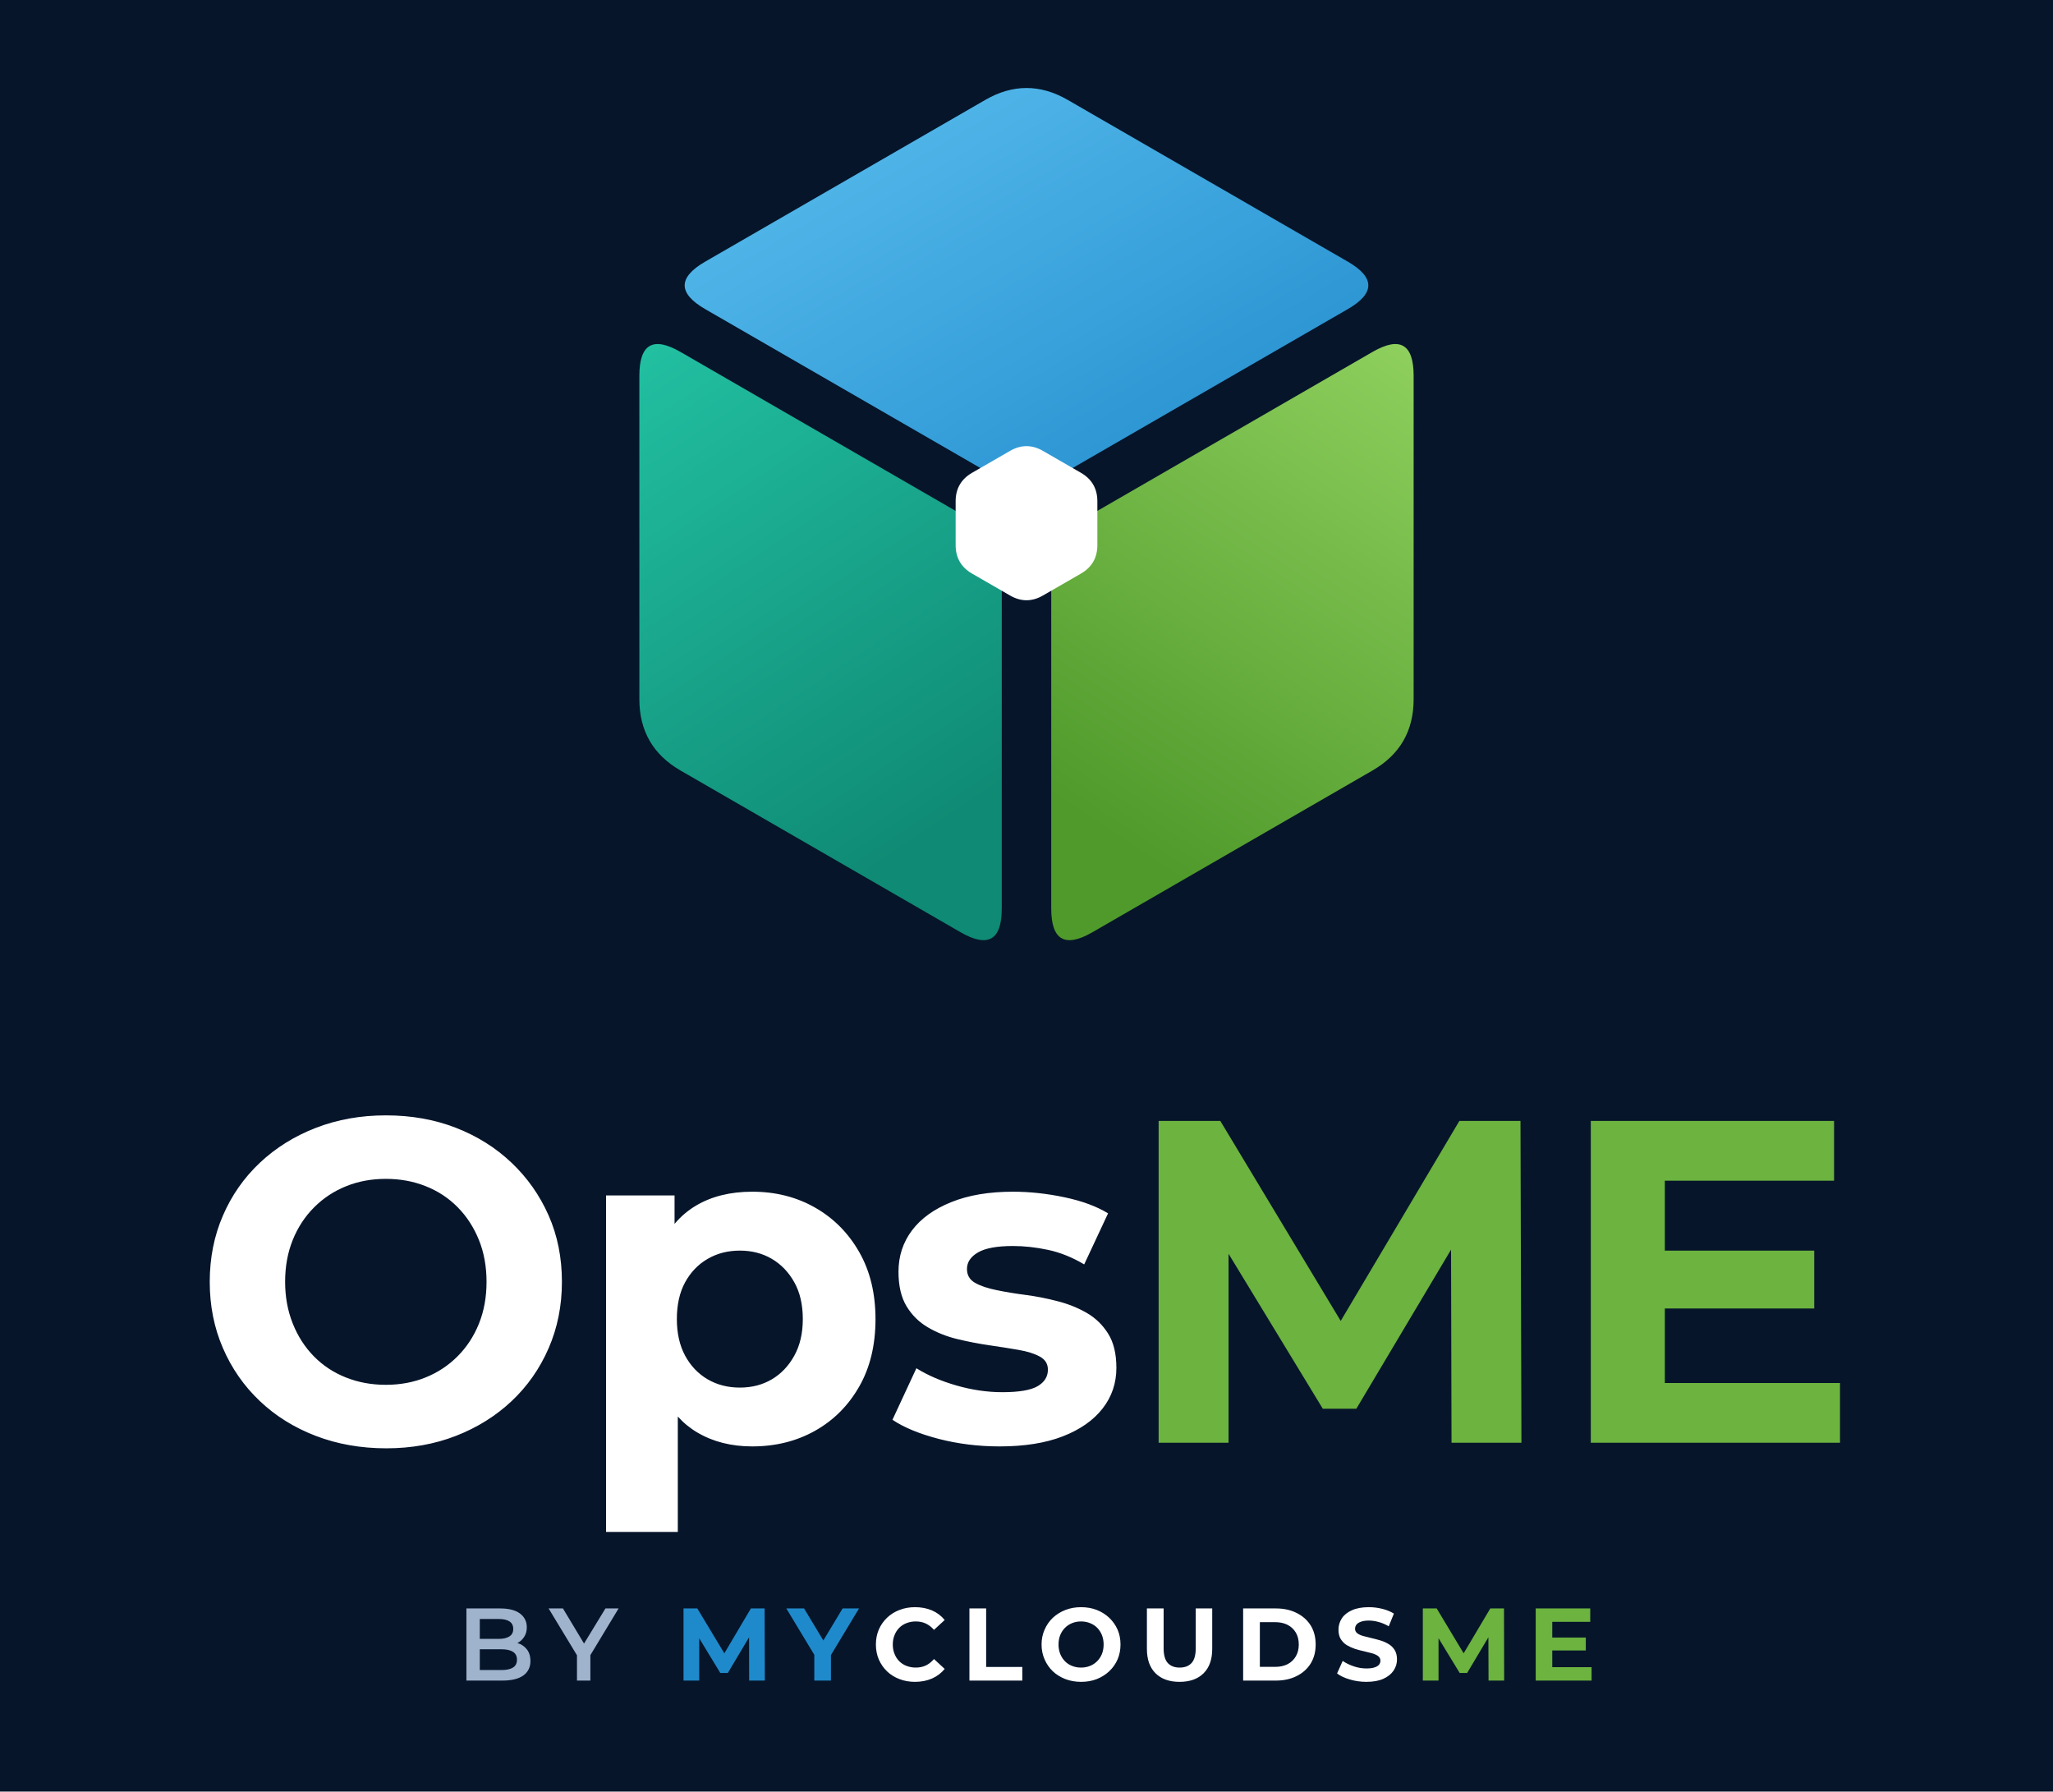
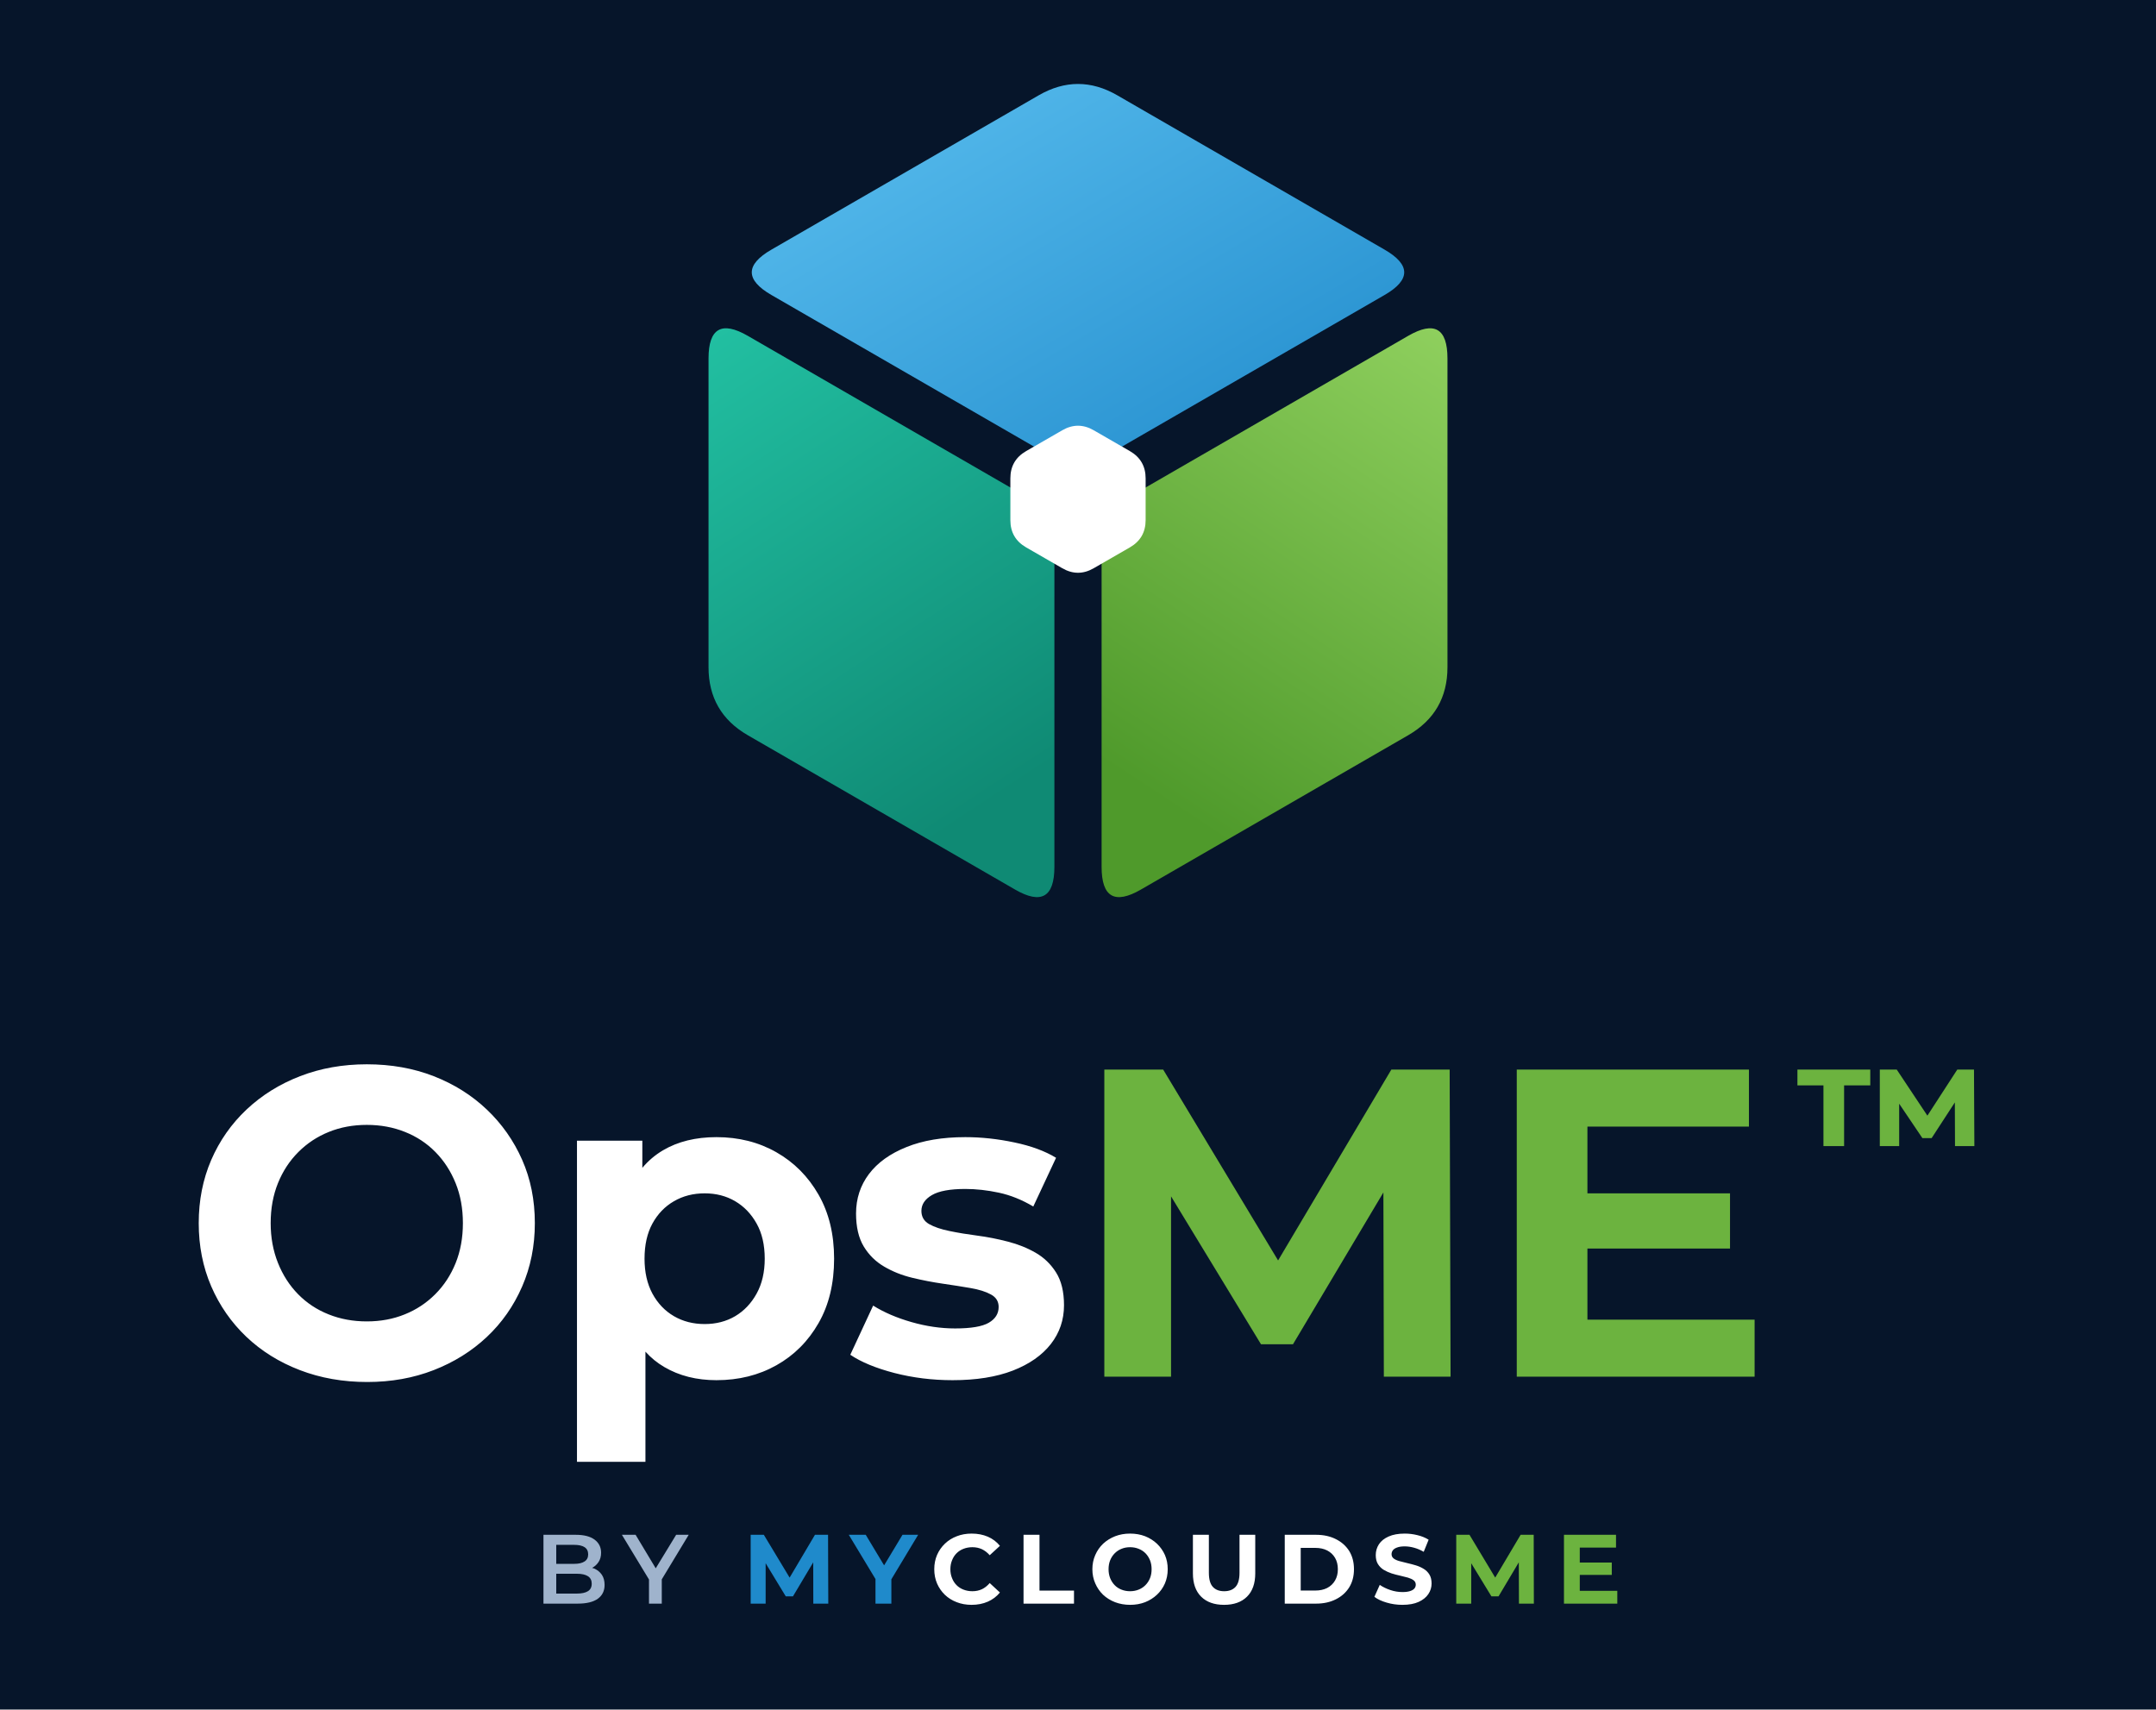
- <svg xmlns="http://www.w3.org/2000/svg" viewBox="0 0 259 226" width="1036" height="904">
+ <svg xmlns="http://www.w3.org/2000/svg" viewBox="0 0 285 226" width="1140" height="904">
  <defs>
    <linearGradient id="sopsdarkt" x1="0" y1="0" x2="1" y2="1">
      <stop offset="0" stop-color="#5cc0f0" />
      <stop offset="1" stop-color="#1f8acb" />
    </linearGradient>
    <linearGradient id="sopsdarkl" x1="0" y1="0" x2="0.4" y2="1">
      <stop offset="0" stop-color="#22c0a2" />
      <stop offset="1" stop-color="#0f8a74" />
    </linearGradient>
    <linearGradient id="sopsdarkr" x1="1" y1="0" x2="0.6" y2="1">
      <stop offset="0" stop-color="#8fd05e" />
      <stop offset="1" stop-color="#4f9a2b" />
    </linearGradient>
    <linearGradient id="sopsdarka" x1="0" y1="0" x2="1" y2="1">
      <stop offset="0" stop-color="#4fb6ec" />
      <stop offset=".5" stop-color="#1baa8f" />
      <stop offset="1" stop-color="#6cb33f" />
    </linearGradient>
    <linearGradient id="sopsdarkb" x1="0" y1="0" x2="1" y2="1">
      <stop offset="0" stop-color="#1f8acb" />
      <stop offset=".55" stop-color="#14957e" />
      <stop offset="1" stop-color="#4f9a2b" />
    </linearGradient>
  </defs>
-   <rect width="259" height="226" fill="#06152a" />
-   <g transform="translate(69.5,6) scale(1.2)">
+   <rect width="285" height="226" fill="#06152a" />
+   <g transform="translate(82.5,6) scale(1.2)">
    <path d="M45.67 5.50Q50.00 3.00 54.33 5.50L83.77 22.50Q88.10 25.00 83.77 27.50L51.52 46.12Q50.00 47.00 48.48 46.12L16.23 27.50Q11.90 25.00 16.23 22.50Z" fill="url(#sopsdarkt)" />
    <path d="M9.30 34.50Q9.30 29.50 13.63 32.00L45.88 50.63Q47.40 51.50 47.40 53.25L47.40 90.50Q47.40 95.50 43.07 93.00L13.63 76.00Q9.30 73.50 9.30 68.50Z" fill="url(#sopsdarkl)" />
    <path d="M86.37 32.00Q90.70 29.50 90.70 34.50L90.70 68.50Q90.70 73.50 86.37 76.00L56.93 93.00Q52.60 95.50 52.60 90.50L52.60 53.25Q52.60 51.50 54.12 50.63Z" fill="url(#sopsdarkr)" />
    <path d="M48.27 42.40Q50.00 41.40 51.73 42.40L55.72 44.70Q57.45 45.70 57.45 47.70L57.45 52.30Q57.45 54.30 55.72 55.30L51.73 57.60Q50.00 58.60 48.27 57.60L44.28 55.30Q42.55 54.30 42.55 52.30L42.55 47.70Q42.55 45.70 44.28 44.70Z" fill="#fff" />
  </g>
-   <path d="M48.73 182.70Q43.92 182.70 39.83 181.13Q35.74 179.56 32.76 176.72Q29.77 173.88 28.12 170.05Q26.46 166.22 26.46 161.70Q26.46 157.18 28.12 153.35Q29.77 149.52 32.78 146.68Q35.80 143.84 39.86 142.27Q43.92 140.70 48.68 140.70Q53.49 140.70 57.52 142.27Q61.55 143.84 64.54 146.68Q67.53 149.52 69.21 153.32Q70.89 157.12 70.89 161.70Q70.89 166.22 69.21 170.08Q67.53 173.94 64.54 176.75Q61.55 179.56 57.52 181.13Q53.49 182.70 48.73 182.70M48.68 174.69Q51.40 174.69 53.69 173.76Q55.98 172.84 57.72 171.10Q59.46 169.36 60.42 166.98Q61.38 164.60 61.38 161.70Q61.38 158.80 60.42 156.42Q59.46 154.04 57.75 152.30Q56.04 150.56 53.72 149.64Q51.40 148.71 48.68 148.71Q45.95 148.71 43.66 149.64Q41.37 150.56 39.63 152.30Q37.89 154.04 36.93 156.42Q35.97 158.80 35.97 161.70Q35.97 164.54 36.93 166.95Q37.89 169.36 39.60 171.10Q41.31 172.84 43.63 173.76Q45.95 174.69 48.68 174.69M94.90 182.46Q90.96 182.46 88 180.72Q86.61 179.91 85.51 178.69L85.51 193.25L76.46 193.25L76.46 150.80L85.10 150.80L85.10 154.39Q86.26 153 87.83 152.07Q90.78 150.33 94.90 150.33Q99.31 150.33 102.82 152.33Q106.33 154.33 108.39 157.93Q110.45 161.53 110.45 166.40Q110.45 171.33 108.39 174.92Q106.33 178.52 102.82 180.49Q99.31 182.46 94.90 182.46M93.34 175.04Q95.60 175.04 97.37 174Q99.14 172.95 100.21 171.01Q101.28 169.07 101.28 166.40Q101.28 163.67 100.21 161.76Q99.14 159.84 97.37 158.80Q95.60 157.76 93.34 157.76Q91.07 157.76 89.28 158.80Q87.48 159.84 86.43 161.76Q85.39 163.67 85.39 166.40Q85.39 169.07 86.43 171.01Q87.48 172.95 89.28 174Q91.07 175.04 93.34 175.04M126.11 182.46Q122.10 182.46 118.42 181.51Q114.74 180.55 112.59 179.10L115.61 172.60Q117.75 173.94 120.68 174.78Q123.61 175.62 126.45 175.62Q129.59 175.62 130.89 174.87Q132.20 174.11 132.20 172.78Q132.20 171.68 131.18 171.13Q130.17 170.57 128.48 170.28Q126.80 169.99 124.80 169.70Q122.80 169.41 120.77 168.92Q118.74 168.43 117.06 167.44Q115.38 166.46 114.36 164.77Q113.35 163.09 113.35 160.42Q113.35 157.47 115.06 155.20Q116.77 152.94 120.02 151.64Q123.26 150.33 127.79 150.33Q130.98 150.33 134.28 151.03Q137.59 151.72 139.79 153.06L136.78 159.50Q134.52 158.16 132.23 157.67Q129.94 157.18 127.79 157.18Q124.77 157.18 123.38 157.99Q121.99 158.80 121.99 160.08Q121.99 161.24 123 161.82Q124.02 162.40 125.70 162.74Q127.38 163.09 129.38 163.35Q131.38 163.61 133.41 164.14Q135.44 164.66 137.10 165.62Q138.75 166.57 139.79 168.22Q140.84 169.88 140.84 172.55Q140.84 175.45 139.10 177.68Q137.36 179.91 134.08 181.19Q130.81 182.46 126.11 182.46" fill="#fff" />
-   <path d="M154.99 182L146.17 182L146.17 141.40L153.95 141.40L169.14 166.63L184.11 141.40L191.82 141.40L191.94 182L183.12 182L183.06 157.64L171.11 177.71L166.88 177.71L154.99 158.16M232.13 182L200.69 182L200.69 141.40L231.38 141.40L231.38 148.94L210.03 148.94L210.03 157.76L228.88 157.76L228.88 165.06L210.03 165.06L210.03 174.46L232.13 174.46" fill="#6cb33f" />
-   <path d="M63.36 212L58.84 212L58.84 202.90L63.10 202.90Q64.74 202.90 65.60 203.54Q66.46 204.19 66.46 205.27Q66.46 205.99 66.12 206.50Q65.79 207 65.27 207.27Q65.44 207.32 65.60 207.38Q66.21 207.67 66.57 208.20Q66.92 208.74 66.92 209.53Q66.92 210.70 66.03 211.35Q65.13 212 63.36 212M60.53 208.05L60.53 210.67L63.26 210.67Q64.21 210.67 64.71 210.36Q65.22 210.05 65.22 209.36Q65.22 208.69 64.71 208.37Q64.21 208.05 63.26 208.05L60.53 208.05M60.53 204.23L60.53 206.74L62.92 206.74Q63.80 206.74 64.28 206.42Q64.75 206.11 64.75 205.49Q64.75 204.85 64.28 204.54Q63.80 204.23 62.92 204.23M74.48 212L72.79 212L72.79 208.81L69.21 202.90L71.02 202.90L73.68 207.33L76.38 202.90L78.04 202.90L74.48 208.79" fill="#9fb3cc" />
-   <path d="M88.21 212L86.23 212L86.23 202.90L87.97 202.90L91.38 208.56L94.73 202.90L96.46 202.90L96.49 212L94.51 212L94.50 206.54L91.82 211.04L90.87 211.04L88.21 206.66M104.83 212L102.73 212L102.73 208.75L99.20 202.90L101.44 202.90L103.87 206.94L106.30 202.90L108.37 202.90L104.83 208.78" fill="#1f8acb" />
-   <path d="M115.43 212.16Q114.37 212.16 113.47 211.81Q112.57 211.47 111.90 210.83Q111.24 210.19 110.87 209.34Q110.50 208.48 110.50 207.45Q110.50 206.42 110.87 205.56Q111.24 204.71 111.91 204.07Q112.58 203.43 113.48 203.09Q114.37 202.74 115.44 202.74Q116.62 202.74 117.58 203.15Q118.53 203.56 119.18 204.36L117.83 205.60Q117.36 205.07 116.79 204.80Q116.22 204.54 115.54 204.54Q114.91 204.54 114.37 204.75Q113.84 204.95 113.45 205.34Q113.06 205.73 112.85 206.27Q112.63 206.80 112.63 207.45Q112.63 208.10 112.85 208.63Q113.06 209.17 113.45 209.56Q113.84 209.95 114.37 210.15Q114.91 210.36 115.54 210.36Q116.22 210.36 116.79 210.10Q117.36 209.83 117.83 209.28L119.18 210.53Q118.53 211.32 117.58 211.74Q116.62 212.16 115.43 212.16M128.97 212L122.30 212L122.30 202.90L124.41 202.90L124.41 210.28L128.97 210.28M136.40 212.16Q135.32 212.16 134.40 211.81Q133.48 211.45 132.81 210.82Q132.15 210.18 131.78 209.32Q131.40 208.46 131.40 207.45Q131.40 206.44 131.78 205.58Q132.15 204.72 132.82 204.08Q133.50 203.45 134.41 203.09Q135.32 202.74 136.38 202.74Q137.46 202.74 138.37 203.09Q139.27 203.45 139.94 204.08Q140.61 204.72 140.99 205.57Q141.36 206.42 141.36 207.45Q141.36 208.46 140.99 209.33Q140.61 210.19 139.94 210.82Q139.27 211.45 138.37 211.81Q137.46 212.16 136.40 212.16M136.38 210.36Q136.99 210.36 137.51 210.15Q138.02 209.95 138.41 209.56Q138.80 209.17 139.02 208.63Q139.23 208.10 139.23 207.45Q139.23 206.80 139.02 206.27Q138.80 205.73 138.42 205.34Q138.03 204.95 137.51 204.75Q136.99 204.54 136.38 204.54Q135.77 204.54 135.26 204.75Q134.75 204.95 134.36 205.34Q133.97 205.73 133.75 206.27Q133.54 206.80 133.54 207.45Q133.54 208.09 133.75 208.63Q133.97 209.17 134.35 209.56Q134.73 209.95 135.25 210.15Q135.77 210.36 136.38 210.36M148.81 212.16Q146.87 212.16 145.78 211.08Q144.69 210 144.69 208L144.69 202.90L146.80 202.90L146.80 207.92Q146.80 209.22 147.33 209.79Q147.86 210.36 148.82 210.36Q149.79 210.36 150.32 209.79Q150.85 209.22 150.85 207.92L150.85 202.90L152.93 202.90L152.93 208Q152.93 210 151.84 211.08Q150.75 212.16 148.81 212.16M160.97 212L156.83 212L156.83 202.90L160.97 202.90Q162.45 202.90 163.58 203.47Q164.71 204.03 165.35 205.04Q165.98 206.06 165.98 207.45Q165.98 208.83 165.35 209.85Q164.71 210.87 163.58 211.43Q162.45 212 160.97 212M158.94 204.63L158.94 210.27L160.86 210.27Q161.77 210.27 162.44 209.93Q163.11 209.58 163.48 208.94Q163.85 208.31 163.85 207.45Q163.85 206.58 163.48 205.95Q163.11 205.32 162.44 204.97Q161.77 204.63 160.86 204.63M172.38 212.16Q171.29 212.16 170.29 211.86Q169.29 211.57 168.68 211.10L169.39 209.52Q169.98 209.93 170.78 210.20Q171.57 210.47 172.39 210.47Q173.02 210.47 173.40 210.34Q173.78 210.22 173.97 210Q174.15 209.78 174.15 209.49Q174.15 209.13 173.86 208.91Q173.58 208.70 173.11 208.56Q172.64 208.43 172.07 208.30Q171.51 208.18 170.94 208Q170.38 207.81 169.91 207.53Q169.44 207.24 169.15 206.77Q168.86 206.31 168.86 205.58Q168.86 204.80 169.28 204.15Q169.70 203.51 170.55 203.13Q171.41 202.74 172.69 202.74Q173.55 202.74 174.38 202.95Q175.21 203.15 175.85 203.55L175.20 205.15Q174.56 204.78 173.93 204.61Q173.29 204.43 172.68 204.43Q172.07 204.43 171.68 204.58Q171.29 204.72 171.12 204.95Q170.95 205.18 170.95 205.47Q170.95 205.82 171.24 206.04Q171.52 206.25 171.99 206.38Q172.46 206.51 173.02 206.64Q173.59 206.77 174.16 206.94Q174.72 207.11 175.19 207.40Q175.66 207.68 175.95 208.15Q176.24 208.62 176.24 209.34Q176.24 210.10 175.81 210.74Q175.38 211.38 174.53 211.77Q173.68 212.16 172.38 212.16" fill="#fff" />
-   <path d="M181.48 212L179.50 212L179.50 202.90L181.25 202.90L184.65 208.56L188.01 202.90L189.74 202.90L189.76 212L187.79 212L187.77 206.54L185.09 211.04L184.15 211.04L181.48 206.66M200.79 212L193.74 212L193.74 202.90L200.62 202.90L200.62 204.59L195.83 204.59L195.83 206.57L200.06 206.57L200.06 208.20L195.83 208.20L195.83 210.31L200.79 210.31" fill="#6cb33f" />
+   <path d="M48.54 182.70Q43.73 182.70 39.64 181.13Q35.55 179.56 32.56 176.72Q29.58 173.88 27.92 170.05Q26.27 166.22 26.27 161.70Q26.27 157.18 27.92 153.35Q29.58 149.52 32.59 146.68Q35.61 143.84 39.67 142.27Q43.73 140.70 48.49 140.70Q53.30 140.70 57.33 142.27Q61.36 143.84 64.35 146.68Q67.34 149.52 69.02 153.32Q70.70 157.12 70.70 161.70Q70.70 166.22 69.02 170.08Q67.34 173.94 64.35 176.75Q61.36 179.56 57.33 181.13Q53.30 182.70 48.54 182.70M48.49 174.69Q51.21 174.69 53.50 173.76Q55.79 172.84 57.53 171.10Q59.27 169.36 60.23 166.98Q61.19 164.60 61.19 161.70Q61.19 158.80 60.23 156.42Q59.27 154.04 57.56 152.30Q55.85 150.56 53.53 149.64Q51.21 148.71 48.49 148.71Q45.76 148.71 43.47 149.64Q41.18 150.56 39.44 152.30Q37.70 154.04 36.74 156.42Q35.78 158.80 35.78 161.70Q35.78 164.54 36.74 166.95Q37.70 169.36 39.41 171.10Q41.12 172.84 43.44 173.76Q45.76 174.69 48.49 174.69M94.71 182.46Q90.77 182.46 87.81 180.72Q86.42 179.91 85.32 178.69L85.32 193.25L76.27 193.25L76.27 150.80L84.91 150.80L84.91 154.39Q86.07 153 87.64 152.07Q90.59 150.33 94.71 150.33Q99.12 150.33 102.63 152.33Q106.14 154.33 108.20 157.93Q110.26 161.53 110.26 166.40Q110.26 171.33 108.20 174.92Q106.14 178.52 102.63 180.49Q99.12 182.46 94.71 182.46M93.15 175.04Q95.41 175.04 97.18 174Q98.95 172.95 100.02 171.01Q101.09 169.07 101.09 166.40Q101.09 163.67 100.02 161.76Q98.95 159.84 97.18 158.80Q95.41 157.76 93.15 157.76Q90.88 157.76 89.09 158.80Q87.29 159.84 86.24 161.76Q85.20 163.67 85.20 166.40Q85.20 169.07 86.24 171.01Q87.29 172.95 89.09 174Q90.88 175.04 93.15 175.04M125.92 182.46Q121.91 182.46 118.23 181.51Q114.55 180.55 112.40 179.10L115.42 172.60Q117.56 173.94 120.49 174.78Q123.42 175.62 126.26 175.62Q129.40 175.62 130.70 174.87Q132.01 174.11 132.01 172.78Q132.01 171.68 130.99 171.13Q129.98 170.57 128.29 170.28Q126.61 169.99 124.61 169.70Q122.61 169.41 120.58 168.92Q118.55 168.43 116.87 167.44Q115.19 166.46 114.17 164.77Q113.16 163.09 113.16 160.42Q113.16 157.47 114.87 155.20Q116.58 152.94 119.83 151.64Q123.07 150.33 127.60 150.33Q130.79 150.33 134.09 151.03Q137.40 151.72 139.60 153.06L136.59 159.50Q134.33 158.16 132.03 157.67Q129.74 157.18 127.60 157.18Q124.58 157.18 123.19 157.99Q121.80 158.80 121.80 160.08Q121.80 161.24 122.81 161.82Q123.83 162.40 125.51 162.74Q127.19 163.09 129.19 163.35Q131.19 163.61 133.22 164.14Q135.25 164.66 136.91 165.62Q138.56 166.57 139.60 168.22Q140.65 169.88 140.65 172.55Q140.65 175.45 138.91 177.68Q137.17 179.91 133.89 181.19Q130.61 182.46 125.92 182.46" fill="#fff" />
+   <path d="M154.80 182L145.98 182L145.98 141.40L153.76 141.40L168.95 166.63L183.92 141.40L191.63 141.40L191.75 182L182.93 182L182.87 157.64L170.92 177.71L166.69 177.71L154.80 158.16M231.94 182L200.50 182L200.50 141.40L231.19 141.40L231.19 148.94L209.84 148.94L209.84 157.76L228.69 157.76L228.69 165.06L209.84 165.06L209.84 174.46L231.94 174.46" fill="#6cb33f" />
+   <path d="M251.05 151.51L248.49 151.51L248.49 141.40L250.73 141.40L254.78 147.49L258.73 141.40L260.94 141.40L260.99 151.51L258.43 151.51L258.41 145.74L255.34 150.46L254.12 150.46L251.05 145.91L251.05 151.51M243.77 151.51L241.04 151.51L241.04 143.49L237.60 143.49L237.60 141.40L247.23 141.40L247.23 143.49L243.77 143.49" fill="#6cb33f" />
+   <path d="M76.36 212L71.84 212L71.84 202.90L76.10 202.90Q77.74 202.90 78.60 203.54Q79.46 204.19 79.46 205.27Q79.46 205.99 79.12 206.50Q78.79 207 78.27 207.27Q78.44 207.32 78.60 207.38Q79.21 207.67 79.57 208.20Q79.92 208.74 79.92 209.53Q79.92 210.70 79.03 211.35Q78.13 212 76.36 212M73.53 208.05L73.53 210.67L76.26 210.67Q77.21 210.67 77.71 210.36Q78.22 210.05 78.22 209.36Q78.22 208.69 77.71 208.37Q77.21 208.05 76.26 208.05L73.53 208.05M73.53 204.23L73.53 206.74L75.92 206.74Q76.80 206.74 77.28 206.42Q77.75 206.11 77.75 205.49Q77.75 204.85 77.28 204.54Q76.80 204.23 75.92 204.23M87.48 212L85.79 212L85.79 208.81L82.21 202.90L84.02 202.90L86.68 207.33L89.38 202.90L91.04 202.90L87.48 208.79" fill="#9fb3cc" />
+   <path d="M101.21 212L99.23 212L99.23 202.90L100.97 202.90L104.38 208.56L107.73 202.90L109.46 202.90L109.49 212L107.51 212L107.50 206.54L104.82 211.04L103.87 211.04L101.21 206.66M117.83 212L115.73 212L115.73 208.75L112.20 202.90L114.44 202.90L116.87 206.94L119.30 202.90L121.37 202.90L117.83 208.78" fill="#1f8acb" />
+   <path d="M128.43 212.16Q127.37 212.16 126.47 211.81Q125.57 211.47 124.90 210.83Q124.24 210.19 123.87 209.34Q123.50 208.48 123.50 207.45Q123.50 206.42 123.87 205.56Q124.24 204.71 124.91 204.07Q125.58 203.43 126.48 203.09Q127.37 202.74 128.44 202.74Q129.62 202.74 130.58 203.15Q131.53 203.56 132.18 204.36L130.83 205.60Q130.36 205.07 129.79 204.80Q129.22 204.54 128.54 204.54Q127.91 204.54 127.37 204.75Q126.84 204.95 126.45 205.34Q126.06 205.73 125.85 206.27Q125.63 206.80 125.63 207.45Q125.63 208.10 125.85 208.63Q126.06 209.17 126.45 209.56Q126.84 209.95 127.37 210.15Q127.91 210.36 128.54 210.36Q129.22 210.36 129.79 210.10Q130.36 209.83 130.83 209.28L132.18 210.53Q131.53 211.32 130.58 211.74Q129.62 212.16 128.43 212.16M141.97 212L135.30 212L135.30 202.90L137.41 202.90L137.41 210.28L141.97 210.28M149.40 212.16Q148.32 212.16 147.40 211.81Q146.48 211.45 145.81 210.82Q145.15 210.18 144.78 209.32Q144.40 208.46 144.40 207.45Q144.40 206.44 144.78 205.58Q145.15 204.72 145.82 204.08Q146.50 203.45 147.41 203.09Q148.32 202.74 149.38 202.74Q150.46 202.74 151.37 203.09Q152.27 203.45 152.94 204.08Q153.61 204.72 153.99 205.57Q154.36 206.42 154.36 207.45Q154.36 208.46 153.99 209.33Q153.61 210.19 152.94 210.82Q152.27 211.45 151.37 211.81Q150.46 212.16 149.40 212.16M149.38 210.36Q149.99 210.36 150.51 210.15Q151.02 209.95 151.41 209.56Q151.80 209.17 152.02 208.63Q152.23 208.10 152.23 207.45Q152.23 206.80 152.02 206.27Q151.80 205.73 151.42 205.34Q151.03 204.95 150.51 204.75Q149.99 204.54 149.38 204.54Q148.77 204.54 148.26 204.75Q147.75 204.95 147.36 205.34Q146.97 205.73 146.75 206.27Q146.54 206.80 146.54 207.45Q146.54 208.09 146.75 208.63Q146.97 209.17 147.35 209.56Q147.73 209.95 148.25 210.15Q148.77 210.36 149.38 210.36M161.81 212.16Q159.87 212.16 158.78 211.08Q157.69 210 157.69 208L157.69 202.90L159.80 202.90L159.80 207.92Q159.80 209.22 160.33 209.79Q160.86 210.36 161.82 210.36Q162.79 210.36 163.32 209.79Q163.85 209.22 163.85 207.92L163.85 202.90L165.93 202.90L165.93 208Q165.93 210 164.84 211.08Q163.75 212.16 161.81 212.16M173.97 212L169.83 212L169.83 202.90L173.97 202.90Q175.45 202.90 176.58 203.47Q177.71 204.03 178.35 205.04Q178.98 206.06 178.98 207.45Q178.98 208.83 178.35 209.85Q177.71 210.87 176.58 211.43Q175.45 212 173.97 212M171.94 204.63L171.94 210.27L173.86 210.27Q174.77 210.27 175.44 209.93Q176.11 209.58 176.48 208.94Q176.85 208.31 176.85 207.45Q176.85 206.58 176.48 205.95Q176.11 205.32 175.44 204.97Q174.77 204.63 173.86 204.63M185.38 212.16Q184.29 212.16 183.29 211.86Q182.29 211.57 181.68 211.10L182.39 209.52Q182.98 209.93 183.78 210.20Q184.57 210.47 185.39 210.47Q186.02 210.47 186.40 210.34Q186.78 210.22 186.97 210Q187.15 209.78 187.15 209.49Q187.15 209.13 186.86 208.91Q186.58 208.70 186.11 208.56Q185.64 208.43 185.07 208.30Q184.51 208.18 183.94 208Q183.38 207.81 182.91 207.53Q182.44 207.24 182.15 206.77Q181.86 206.31 181.86 205.58Q181.86 204.80 182.28 204.15Q182.70 203.51 183.55 203.13Q184.41 202.74 185.69 202.74Q186.55 202.74 187.38 202.95Q188.21 203.15 188.85 203.55L188.20 205.15Q187.56 204.78 186.93 204.61Q186.29 204.43 185.68 204.43Q185.07 204.43 184.68 204.58Q184.29 204.72 184.12 204.95Q183.95 205.18 183.95 205.47Q183.95 205.82 184.24 206.04Q184.52 206.25 184.99 206.38Q185.46 206.51 186.02 206.64Q186.59 206.77 187.16 206.94Q187.72 207.11 188.19 207.40Q188.66 207.68 188.95 208.15Q189.24 208.62 189.24 209.34Q189.24 210.10 188.81 210.74Q188.38 211.38 187.53 211.77Q186.68 212.16 185.38 212.16" fill="#fff" />
+   <path d="M194.48 212L192.50 212L192.50 202.90L194.25 202.90L197.65 208.56L201.01 202.90L202.74 202.90L202.76 212L200.79 212L200.77 206.54L198.09 211.04L197.15 211.04L194.48 206.66M213.79 212L206.74 212L206.74 202.90L213.62 202.90L213.62 204.59L208.83 204.59L208.83 206.57L213.06 206.57L213.06 208.20L208.83 208.20L208.83 210.31L213.79 210.31" fill="#6cb33f" />
</svg>
